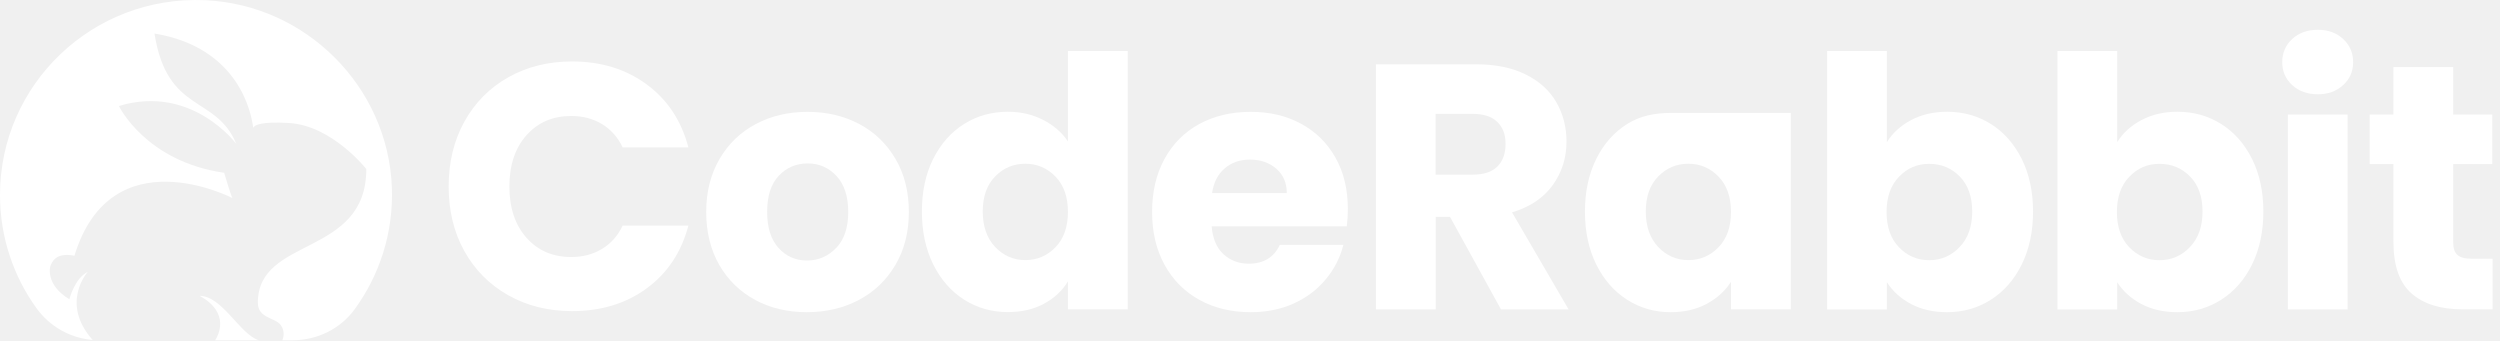
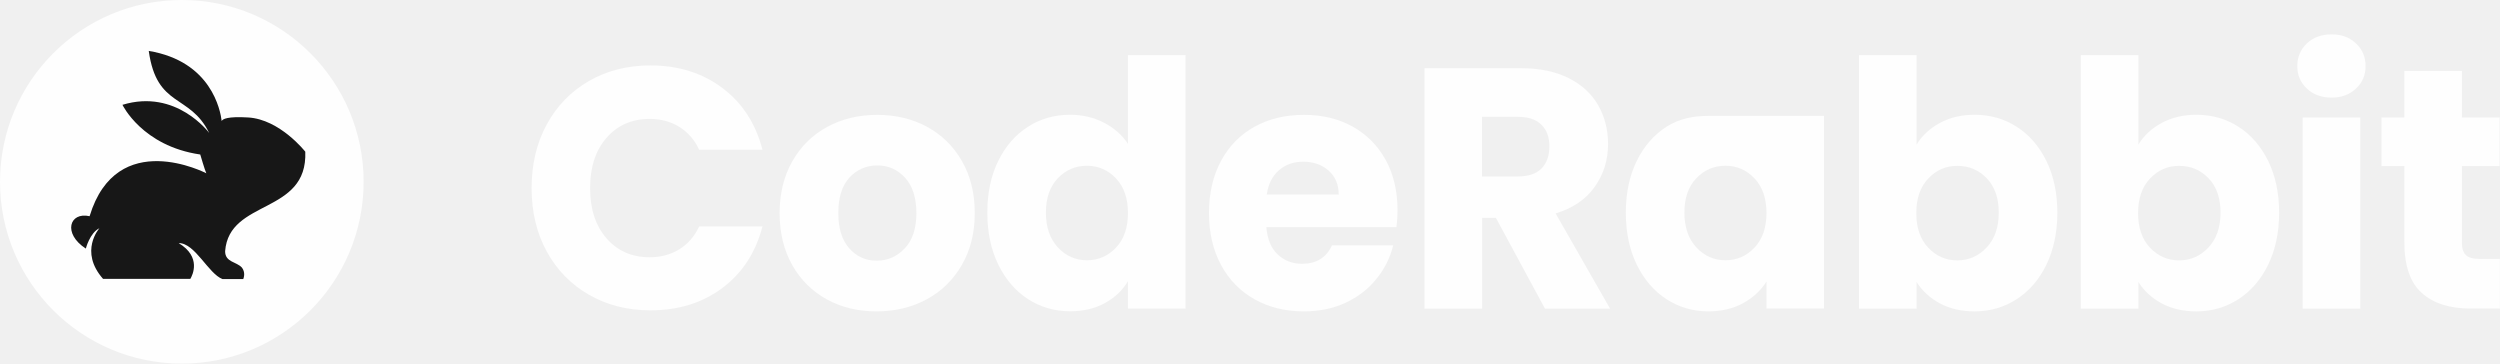
- <svg xmlns="http://www.w3.org/2000/svg" width="338px" height="46px" viewBox="0 0 338 46" version="1.1">
-   <g id="Page-1" stroke="none" stroke-width="1" fill="none" fill-rule="evenodd">
-     <g id="coderabbit-white" fill="#FFFFFF" fill-rule="nonzero">
-       <g id="Group" transform="translate(-29, -8)">
-         <path d="M91.78,24.454 C93.198,21.892 95.176,19.887 97.712,18.456 C100.249,17.024 103.129,16.309 106.339,16.309 C110.279,16.309 113.646,17.354 116.455,19.429 C119.264,21.505 121.126,24.339 122.072,27.932 L113.188,27.932 C112.529,26.544 111.583,25.499 110.379,24.769 C109.161,24.039 107.786,23.681 106.238,23.681 C103.745,23.681 101.739,24.54 100.191,26.272 C98.644,28.004 97.87,30.323 97.87,33.215 C97.87,36.106 98.644,38.425 100.191,40.157 C101.739,41.889 103.745,42.748 106.238,42.748 C107.786,42.748 109.161,42.391 110.379,41.66 C111.597,40.93 112.529,39.885 113.188,38.497 L122.072,38.497 C121.126,42.09 119.249,44.91 116.455,46.971 C113.646,49.033 110.279,50.063 106.339,50.063 C103.129,50.063 100.249,49.348 97.712,47.916 C95.176,46.485 93.198,44.495 91.78,41.947 C90.361,39.399 89.659,36.493 89.659,33.215 C89.659,29.936 90.361,27.016 91.78,24.454 Z" id="Path" />
-         <path d="M131.128,48.561 C129.065,47.459 127.446,45.884 126.256,43.837 C125.081,41.79 124.479,39.399 124.479,36.665 C124.479,33.931 125.081,31.569 126.271,29.508 C127.474,27.446 129.108,25.872 131.186,24.769 C133.263,23.667 135.599,23.123 138.178,23.123 C140.758,23.123 143.093,23.667 145.171,24.769 C147.249,25.872 148.882,27.446 150.086,29.508 C151.29,31.569 151.877,33.959 151.877,36.665 C151.877,39.371 151.275,41.761 150.057,43.823 C148.839,45.884 147.191,47.459 145.099,48.561 C143.007,49.663 140.672,50.207 138.078,50.207 C135.484,50.207 133.177,49.663 131.114,48.561 L131.128,48.561 Z M142.047,41.532 C143.136,40.401 143.681,38.784 143.681,36.665 C143.681,34.546 143.151,32.943 142.105,31.798 C141.044,30.667 139.755,30.095 138.207,30.095 C136.659,30.095 135.327,30.653 134.281,31.769 C133.235,32.886 132.719,34.518 132.719,36.651 C132.719,38.784 133.235,40.387 134.252,41.518 C135.269,42.649 136.559,43.221 138.107,43.221 C139.654,43.221 140.973,42.649 142.047,41.518 L142.047,41.532 Z" id="Shape" />
-         <path d="M155.173,29.48 C156.19,27.433 157.595,25.858 159.357,24.756 C161.12,23.653 163.083,23.109 165.261,23.109 C166.995,23.109 168.571,23.467 170.004,24.197 C171.437,24.927 172.569,25.901 173.385,27.118 L173.385,14.893 L181.467,14.893 L181.467,49.821 L173.385,49.821 L173.385,46.042 C172.626,47.302 171.551,48.304 170.147,49.062 C168.743,49.821 167.109,50.193 165.261,50.193 C163.083,50.193 161.12,49.635 159.357,48.519 C157.595,47.402 156.205,45.813 155.173,43.752 C154.156,41.69 153.64,39.314 153.64,36.594 C153.64,33.874 154.156,31.512 155.173,29.465 L155.173,29.48 Z M171.709,31.884 C170.591,30.725 169.23,30.138 167.625,30.138 C166.02,30.138 164.659,30.711 163.541,31.856 C162.424,33.001 161.865,34.59 161.865,36.594 C161.865,38.598 162.424,40.202 163.541,41.39 C164.659,42.563 166.02,43.165 167.625,43.165 C169.23,43.165 170.591,42.578 171.709,41.418 C172.827,40.259 173.385,38.67 173.385,36.651 C173.385,34.633 172.827,33.044 171.709,31.884 Z" id="Shape" />
-         <path d="M211.1,38.598 L192.816,38.598 C192.945,40.23 193.475,41.489 194.392,42.348 C195.323,43.207 196.47,43.651 197.817,43.651 C199.837,43.651 201.241,42.806 202.03,41.103 L210.627,41.103 C210.183,42.835 209.395,44.395 208.234,45.769 C207.088,47.158 205.641,48.246 203.907,49.033 C202.173,49.821 200.238,50.207 198.089,50.207 C195.51,50.207 193.203,49.663 191.197,48.561 C189.176,47.459 187.6,45.884 186.468,43.837 C185.336,41.79 184.763,39.399 184.763,36.665 C184.763,33.931 185.322,31.54 186.439,29.493 C187.557,27.446 189.119,25.872 191.139,24.769 C193.16,23.667 195.467,23.123 198.089,23.123 C200.711,23.123 202.904,23.653 204.895,24.726 C206.873,25.8 208.435,27.317 209.552,29.307 C210.67,31.283 211.229,33.602 211.229,36.25 C211.229,37.009 211.186,37.796 211.086,38.612 L211.1,38.598 Z M202.975,34.117 C202.975,32.728 202.502,31.626 201.557,30.81 C200.611,29.994 199.436,29.579 198.017,29.579 C196.599,29.579 195.524,29.966 194.593,30.753 C193.661,31.54 193.088,32.657 192.873,34.103 L202.99,34.103 L202.975,34.117 Z" id="Shape" />
-         <path d="M231.935,49.835 L225.043,37.323 L223.108,37.323 L223.108,49.835 L215.026,49.835 L215.026,16.695 L228.582,16.695 C231.204,16.695 233.425,17.153 235.274,18.07 C237.122,18.986 238.498,20.231 239.415,21.82 C240.332,23.409 240.791,25.184 240.791,27.131 C240.791,29.335 240.174,31.297 238.928,33.029 C237.681,34.761 235.847,35.992 233.425,36.708 L241.077,49.835 L231.949,49.835 L231.935,49.835 Z M223.094,31.612 L228.109,31.612 C229.585,31.612 230.703,31.254 231.433,30.524 C232.179,29.794 232.551,28.777 232.551,27.46 C232.551,26.143 232.179,25.213 231.433,24.483 C230.688,23.753 229.585,23.395 228.109,23.395 L223.094,23.395 L223.094,31.612 Z" id="Shape" />
-         <path d="M244.817,29.48 C245.835,27.433 247.239,25.859 249.002,24.756 C250.764,23.654 252.742,23.268 254.905,23.268 L271.112,23.268 L271.112,49.822 L263.03,49.822 L263.03,46.1 C262.242,47.331 261.153,48.319 259.749,49.078 C258.344,49.836 256.711,50.208 254.862,50.208 C252.713,50.208 250.764,49.65 249.002,48.534 C247.239,47.417 245.849,45.828 244.817,43.767 C243.8,41.705 243.284,39.329 243.284,36.609 C243.284,33.889 243.8,31.527 244.817,29.48 Z M261.353,31.885 C260.236,30.726 258.874,30.139 257.27,30.139 C255.665,30.139 254.303,30.711 253.186,31.857 C252.068,33.002 251.509,34.591 251.509,36.595 C251.509,38.599 252.068,40.202 253.186,41.39 C254.303,42.564 255.665,43.166 257.27,43.166 C258.874,43.166 260.236,42.578 261.353,41.419 C262.471,40.26 263.03,38.67 263.03,36.652 C263.03,34.634 262.471,33.045 261.353,31.885 Z" id="Shape" />
-         <path d="M287.375,24.24 C288.794,23.482 290.413,23.109 292.247,23.109 C294.425,23.109 296.388,23.653 298.151,24.756 C299.913,25.858 301.303,27.433 302.335,29.48 C303.352,31.527 303.868,33.903 303.868,36.608 C303.868,39.314 303.352,41.705 302.335,43.766 C301.318,45.827 299.913,47.416 298.151,48.533 C296.388,49.649 294.425,50.208 292.247,50.208 C290.384,50.208 288.765,49.836 287.375,49.105 C285.985,48.361 284.896,47.388 284.108,46.157 L284.108,49.836 L276.026,49.836 L276.026,14.893 L284.108,14.893 L284.108,27.218 C284.868,25.987 285.957,24.999 287.375,24.24 Z M293.967,31.87 C292.849,30.725 291.473,30.152 289.826,30.152 C288.178,30.152 286.859,30.739 285.742,31.899 C284.624,33.058 284.065,34.647 284.065,36.666 C284.065,38.684 284.624,40.273 285.742,41.433 C286.859,42.592 288.221,43.179 289.826,43.179 C291.43,43.179 292.806,42.592 293.938,41.404 C295.07,40.23 295.643,38.627 295.643,36.608 C295.643,34.59 295.084,33.015 293.967,31.87 Z" id="Shape" />
-         <path d="M318.514,24.24 C319.932,23.482 321.552,23.109 323.386,23.109 C325.564,23.109 327.527,23.653 329.29,24.756 C331.052,25.858 332.442,27.433 333.474,29.48 C334.491,31.527 335.007,33.903 335.007,36.608 C335.007,39.314 334.491,41.705 333.474,43.766 C332.456,45.827 331.052,47.416 329.29,48.533 C327.527,49.649 325.564,50.208 323.386,50.208 C321.523,50.208 319.904,49.836 318.514,49.105 C317.124,48.361 316.035,47.388 315.247,46.157 L315.247,49.836 L307.165,49.836 L307.165,14.893 L315.247,14.893 L315.247,27.218 C316.006,25.987 317.095,24.999 318.514,24.24 Z M325.105,31.87 C323.988,30.725 322.612,30.152 320.964,30.152 C319.316,30.152 317.998,30.739 316.88,31.899 C315.763,33.058 315.204,34.647 315.204,36.666 C315.204,38.684 315.763,40.273 316.88,41.433 C317.998,42.592 319.359,43.179 320.964,43.179 C322.569,43.179 323.945,42.592 325.077,41.404 C326.209,40.23 326.782,38.627 326.782,36.608 C326.782,34.59 326.223,33.015 325.105,31.87 Z" id="Shape" />
-         <path d="M338.904,19.502 C338.001,18.672 337.557,17.641 337.557,16.41 C337.557,15.179 338.001,14.105 338.904,13.275 C339.806,12.444 340.953,12.029 342.371,12.029 C343.79,12.029 344.893,12.444 345.796,13.275 C346.699,14.105 347.143,15.15 347.143,16.41 C347.143,17.669 346.699,18.672 345.796,19.502 C344.893,20.332 343.761,20.747 342.371,20.747 C340.981,20.747 339.792,20.332 338.904,19.502 Z M346.398,23.496 L346.398,49.835 L338.316,49.835 L338.316,23.481 L346.398,23.481 L346.398,23.496 Z" id="Shape" />
-         <path d="M366.001,42.978 L366.001,49.821 L361.888,49.821 C358.965,49.821 356.673,49.105 355.039,47.674 C353.405,46.242 352.589,43.909 352.589,40.66 L352.589,30.181 L349.379,30.181 L349.379,23.482 L352.589,23.482 L352.589,17.068 L360.67,17.068 L360.67,23.482 L365.958,23.482 L365.958,30.181 L360.67,30.181 L360.67,40.76 C360.67,41.547 360.857,42.12 361.244,42.463 C361.616,42.807 362.247,42.978 363.135,42.978 L366.015,42.978 L366.001,42.978 Z" id="Path" />
-       </g>
-       <g id="Group">
-         <path d="M34.988,46 C32.468,45.234 30.029,40 27,40 C31.243,42.351 29.439,45.468 29.092,46 L35,46 L34.988,46 Z" id="Path" />
-         <path d="M52.981,25.313 C52.444,11.73 41.399,0.655 27.751,0.028 C12.539,-0.657 0,11.393 0,26.357 C0,32.069 1.821,37.351 4.927,41.658 C6.713,44.143 9.503,45.71 12.527,45.965 C8.079,40.95 11.862,36.759 11.862,36.759 C10.099,37.607 9.375,40.462 9.375,40.462 C6.036,38.419 6.806,35.981 6.806,35.981 C7.017,35.47 7.495,34.066 10.064,34.577 C15.037,18.289 31.417,26.775 31.417,26.775 C31.16,26.264 30.308,23.362 30.308,23.362 C19.672,21.83 16.076,14.33 16.076,14.33 C25.942,11.347 31.943,19.45 31.943,19.45 C29.199,12.798 22.603,15.445 20.886,4.532 C32.34,6.424 33.997,15.352 34.231,17.279 C34.394,16.907 35.305,16.408 39.064,16.629 C44.89,16.966 49.525,22.851 49.525,22.851 C49.525,34.786 34.861,31.906 34.861,40.927 C34.861,43.04 37.173,42.912 37.944,43.934 C38.574,44.769 38.305,45.698 38.177,46 L39.566,46 C42.859,46 45.988,44.491 47.926,41.844 C51.3,37.235 53.214,31.5 52.981,25.301 L52.981,25.313 Z" id="Path" />
-       </g>
-     </g>
-   </g>
+ <svg xmlns="http://www.w3.org/2000/svg" width="2152" height="313" viewBox="0 0 2152 313" fill="none">
+   <path d="M470.612 107.186C479.309 91.183 491.434 78.666 506.984 69.725C522.537 60.785 540.195 56.315 559.876 56.315C584.032 56.315 604.676 62.841 621.898 75.805C639.121 88.769 650.537 106.471 656.337 128.912H601.868C597.827 120.24 592.027 113.714 584.645 109.154C577.178 104.594 568.747 102.359 559.256 102.359C543.971 102.359 531.672 107.723 522.181 118.541C512.695 129.359 507.95 143.843 507.95 161.903C507.95 179.963 512.695 194.447 522.181 205.265C531.672 216.083 543.971 221.448 559.256 221.448C568.747 221.448 577.178 219.212 584.645 214.653C592.113 210.093 597.827 203.566 601.868 194.894H656.337C650.537 217.335 639.029 234.948 621.898 247.822C604.676 260.697 584.032 267.134 559.876 267.134C540.195 267.134 522.537 262.664 506.984 253.723C491.434 244.782 479.309 232.355 470.612 216.441C461.914 200.527 457.609 182.377 457.609 161.903C457.609 141.429 461.914 123.191 470.612 107.186Z" fill="#FEFEFE" />
+   <path d="M711.861 257.747C699.212 250.863 689.286 241.028 681.99 228.243C674.786 215.458 671.095 200.527 671.095 183.451C671.095 166.374 674.786 151.622 682.082 138.748C689.457 125.873 699.476 116.039 712.216 109.154C724.951 102.27 739.273 98.873 755.085 98.873C770.904 98.873 785.22 102.27 797.96 109.154C810.701 116.039 820.713 125.873 828.095 138.748C835.477 151.622 839.076 166.553 839.076 183.451C839.076 200.349 835.385 215.279 827.917 228.153C820.449 241.028 810.345 250.863 797.519 257.747C784.693 264.631 770.376 268.029 754.472 268.029C738.568 268.029 724.423 264.631 711.775 257.747H711.861ZM778.807 213.849C785.483 206.785 788.825 196.683 788.825 183.451C788.825 170.219 785.575 160.205 779.162 153.053C772.657 145.989 764.754 142.413 755.263 142.413C745.772 142.413 737.605 145.9 731.192 152.873C724.779 159.847 721.615 170.039 721.615 183.361C721.615 196.683 724.779 206.696 731.014 213.759C737.25 220.822 745.159 224.399 754.65 224.399C764.135 224.399 772.222 220.822 778.807 213.759V213.849Z" fill="#FEFEFE" />
+   <path d="M859.284 138.572C865.519 125.787 874.134 115.953 884.937 109.068C895.746 102.184 907.781 98.787 921.135 98.787C931.767 98.787 941.429 101.022 950.215 105.581C959.001 110.141 965.941 116.221 970.944 123.82V47.468H1020.5V265.618H970.944V242.015C966.291 249.883 959.7 256.141 951.092 260.88C942.484 265.618 932.465 267.943 921.135 267.943C907.781 267.943 895.746 264.456 884.937 257.482C874.134 250.508 865.611 240.585 859.284 227.71C853.049 214.835 849.885 199.994 849.885 183.007C849.885 166.02 853.049 151.268 859.284 138.483V138.572ZM960.669 153.592C953.814 146.351 945.47 142.685 935.629 142.685C925.789 142.685 917.444 146.261 910.59 153.414C903.741 160.566 900.314 170.49 900.314 183.007C900.314 195.524 903.741 205.538 910.59 212.958C917.444 220.29 925.789 224.044 935.629 224.044C945.47 224.044 953.814 220.379 960.669 213.137C967.523 205.895 970.944 195.971 970.944 183.364C970.944 170.758 967.523 160.835 960.669 153.592Z" fill="#FEFEFE" />
+   <path d="M1202.18 195.52H1090.08C1090.87 205.712 1094.12 213.581 1099.74 218.945C1105.45 224.309 1112.48 227.081 1120.74 227.081C1133.13 227.081 1141.73 221.806 1146.57 211.167H1199.28C1196.56 221.985 1191.73 231.73 1184.61 240.313C1177.58 248.985 1168.71 255.78 1158.08 260.697C1147.45 265.615 1135.58 268.029 1122.41 268.029C1106.6 268.029 1092.45 264.631 1080.15 257.747C1067.76 250.863 1058.1 241.028 1051.16 228.243C1044.22 215.458 1040.7 200.527 1040.7 183.451C1040.7 166.374 1044.13 151.443 1050.98 138.658C1057.84 125.873 1067.41 116.039 1079.8 109.154C1092.19 102.27 1106.33 98.873 1122.41 98.873C1138.48 98.873 1151.93 102.18 1164.14 108.886C1176.26 115.592 1185.84 125.069 1192.69 137.496C1199.54 149.834 1202.97 164.318 1202.97 180.858C1202.97 185.597 1202.71 190.514 1202.09 195.61L1202.18 195.52ZM1152.37 167.536C1152.37 158.864 1149.47 151.98 1143.67 146.883C1137.87 141.787 1130.67 139.194 1121.97 139.194C1113.27 139.194 1106.68 141.609 1100.97 146.526C1095.26 151.443 1091.75 158.417 1090.43 167.447H1152.46L1152.37 167.536Z" fill="#FEFEFE" />
+   <path d="M1329.92 265.699L1287.67 187.558H1275.8V265.699H1226.25V58.724H1309.37C1325.44 58.724 1339.06 61.585 1350.4 67.307C1361.73 73.029 1370.16 80.807 1375.78 90.732C1381.41 100.656 1384.22 111.742 1384.22 123.901C1384.22 137.67 1380.44 149.919 1372.8 160.737C1365.15 171.555 1353.91 179.244 1339.06 183.714L1385.97 265.699H1330.01H1329.92ZM1275.72 151.885H1306.47C1315.51 151.885 1322.37 149.65 1326.85 145.091C1331.42 140.531 1333.7 134.183 1333.7 125.957C1333.7 117.732 1331.42 111.921 1326.85 107.361C1322.28 102.801 1315.51 100.566 1306.47 100.566H1275.72V151.885Z" fill="#FEFEFE" />
+   <path d="M1408.9 138.562C1415.15 125.777 1423.75 115.942 1434.56 109.058C1445.37 102.174 1457.49 99.76 1470.76 99.76H1570.12V265.608H1520.57V242.362C1515.74 250.051 1509.06 256.22 1500.45 260.959C1491.84 265.697 1481.83 268.022 1470.49 268.022C1457.32 268.022 1445.37 264.535 1434.56 257.561C1423.75 250.588 1415.23 240.664 1408.9 227.789C1402.67 214.914 1399.51 200.073 1399.51 183.086C1399.51 166.099 1402.67 151.347 1408.9 138.562ZM1510.29 153.582C1503.44 146.34 1495.09 142.675 1485.26 142.675C1475.42 142.675 1467.06 146.251 1460.22 153.403C1453.36 160.556 1449.93 170.48 1449.93 182.997C1449.93 195.514 1453.36 205.527 1460.22 212.948C1467.06 220.279 1475.42 224.034 1485.26 224.034C1495.09 224.034 1503.44 220.369 1510.29 213.126C1517.14 205.884 1520.57 195.961 1520.57 183.354C1520.57 170.748 1517.14 160.824 1510.29 153.582Z" fill="#FEFEFE" />
+   <path d="M1669.83 105.85C1678.53 101.111 1688.46 98.787 1699.7 98.787C1713.06 98.787 1725.09 102.184 1735.9 109.068C1746.71 115.953 1755.23 125.787 1761.56 138.572C1767.79 151.358 1770.96 166.198 1770.96 183.096C1770.96 199.994 1767.79 214.925 1761.56 227.799C1755.32 240.674 1746.71 250.598 1735.9 257.572C1725.09 264.545 1713.06 268.032 1699.7 268.032C1688.28 268.032 1678.36 265.708 1669.83 261.148C1661.31 256.499 1654.63 250.419 1649.8 242.73V265.708H1600.25V47.468H1649.8V124.446C1654.46 116.757 1661.14 110.588 1669.83 105.85ZM1710.25 153.503C1703.4 146.351 1694.96 142.774 1684.86 142.774C1674.76 142.774 1666.67 146.44 1659.82 153.682C1652.97 160.924 1649.54 170.848 1649.54 183.454C1649.54 196.06 1652.97 205.984 1659.82 213.226C1666.67 220.468 1675.02 224.134 1684.86 224.134C1694.7 224.134 1703.13 220.468 1710.07 213.047C1717.01 205.716 1720.53 195.703 1720.53 183.096C1720.53 170.49 1717.1 160.655 1710.25 153.503Z" fill="#FEFEFE" />
+   <path d="M1860.75 105.85C1869.45 101.111 1879.38 98.787 1890.62 98.787C1903.98 98.787 1916.01 102.184 1926.82 109.068C1937.62 115.953 1946.15 125.787 1952.47 138.572C1958.71 151.358 1961.87 166.198 1961.87 183.096C1961.87 199.994 1958.71 214.925 1952.47 227.799C1946.23 240.674 1937.62 250.598 1926.82 257.572C1916.01 264.545 1903.98 268.032 1890.62 268.032C1879.2 268.032 1869.27 265.708 1860.75 261.148C1852.23 256.499 1845.55 250.419 1840.72 242.73V265.708H1791.17V47.468H1840.72V124.446C1845.37 116.757 1852.05 110.588 1860.75 105.85ZM1901.16 153.503C1894.31 146.351 1885.88 142.774 1875.77 142.774C1865.67 142.774 1857.59 146.44 1850.73 153.682C1843.89 160.924 1840.46 170.848 1840.46 183.454C1840.46 196.06 1843.89 205.984 1850.73 213.226C1857.59 220.468 1865.93 224.134 1875.77 224.134C1885.61 224.134 1894.05 220.468 1900.99 213.047C1907.93 205.716 1911.44 195.703 1911.44 183.096C1911.44 170.49 1908.02 160.655 1901.16 153.503Z" fill="#FEFEFE" />
+   <path d="M1985.77 76.251C1980.23 71.066 1977.51 64.629 1977.51 56.94C1977.51 49.251 1980.23 42.545 1985.77 37.36C1991.3 32.174 1998.33 29.581 2007.02 29.581C2015.72 29.581 2022.49 32.174 2028.02 37.36C2033.56 42.545 2036.28 49.071 2036.28 56.94C2036.28 64.807 2033.56 71.066 2028.02 76.251C2022.49 81.437 2015.54 84.029 2007.02 84.029C1998.5 84.029 1991.21 81.437 1985.77 76.251ZM2031.71 101.195V265.702H1982.16V101.106H2031.71V101.195Z" fill="#FEFEFE" />
+   <path d="M2151.9 222.875V265.611H2126.68C2108.76 265.611 2094.71 261.14 2084.69 252.2C2074.67 243.259 2069.67 228.686 2069.67 208.391V142.946H2049.99V101.104H2069.67V61.05H2119.22V101.104H2151.64V142.946H2119.22V209.017C2119.22 213.934 2120.36 217.511 2122.74 219.656C2125.02 221.802 2128.89 222.875 2134.33 222.875H2151.99H2151.9Z" fill="#FEFEFE" />
+   <path d="M156.513 313C242.945 313 313.013 242.933 313.013 156.5C313.013 70.067 242.945 0 156.513 0C70.08 0 0.013 70.067 0.013 156.5C0.013 242.933 70.08 313 156.513 313Z" fill="#FEFEFE" />
+   <path d="M262.786 130.577C262.786 130.577 240.981 102.703 213.571 101.109C195.883 100.065 191.598 102.428 190.83 104.188C189.732 95.062 181.932 52.782 128.046 43.822C134.925 93.271 163.334 80.387 180.065 114.469C180.065 114.469 151.832 76.094 105.416 90.223C105.416 90.223 122.334 125.74 172.374 132.997C172.374 132.997 176.384 146.741 177.593 149.161C177.593 149.161 100.527 108.971 77.127 186.106C59.712 182.161 53.871 201.066 73.887 213.98C73.887 213.98 77.293 200.455 85.586 196.442C85.586 196.442 67.789 216.29 88.717 240.061H163.831C165.646 237.054 173.679 221.236 153.812 209.263C167.836 209.062 179.251 235.515 191.532 240.243H209.395C209.999 238.774 211.263 234.376 208.295 230.419C203.721 225.172 193.706 225.882 193.795 216.179C197.254 171.04 264.938 184.902 262.786 130.577Z" fill="#171717" />
</svg>
